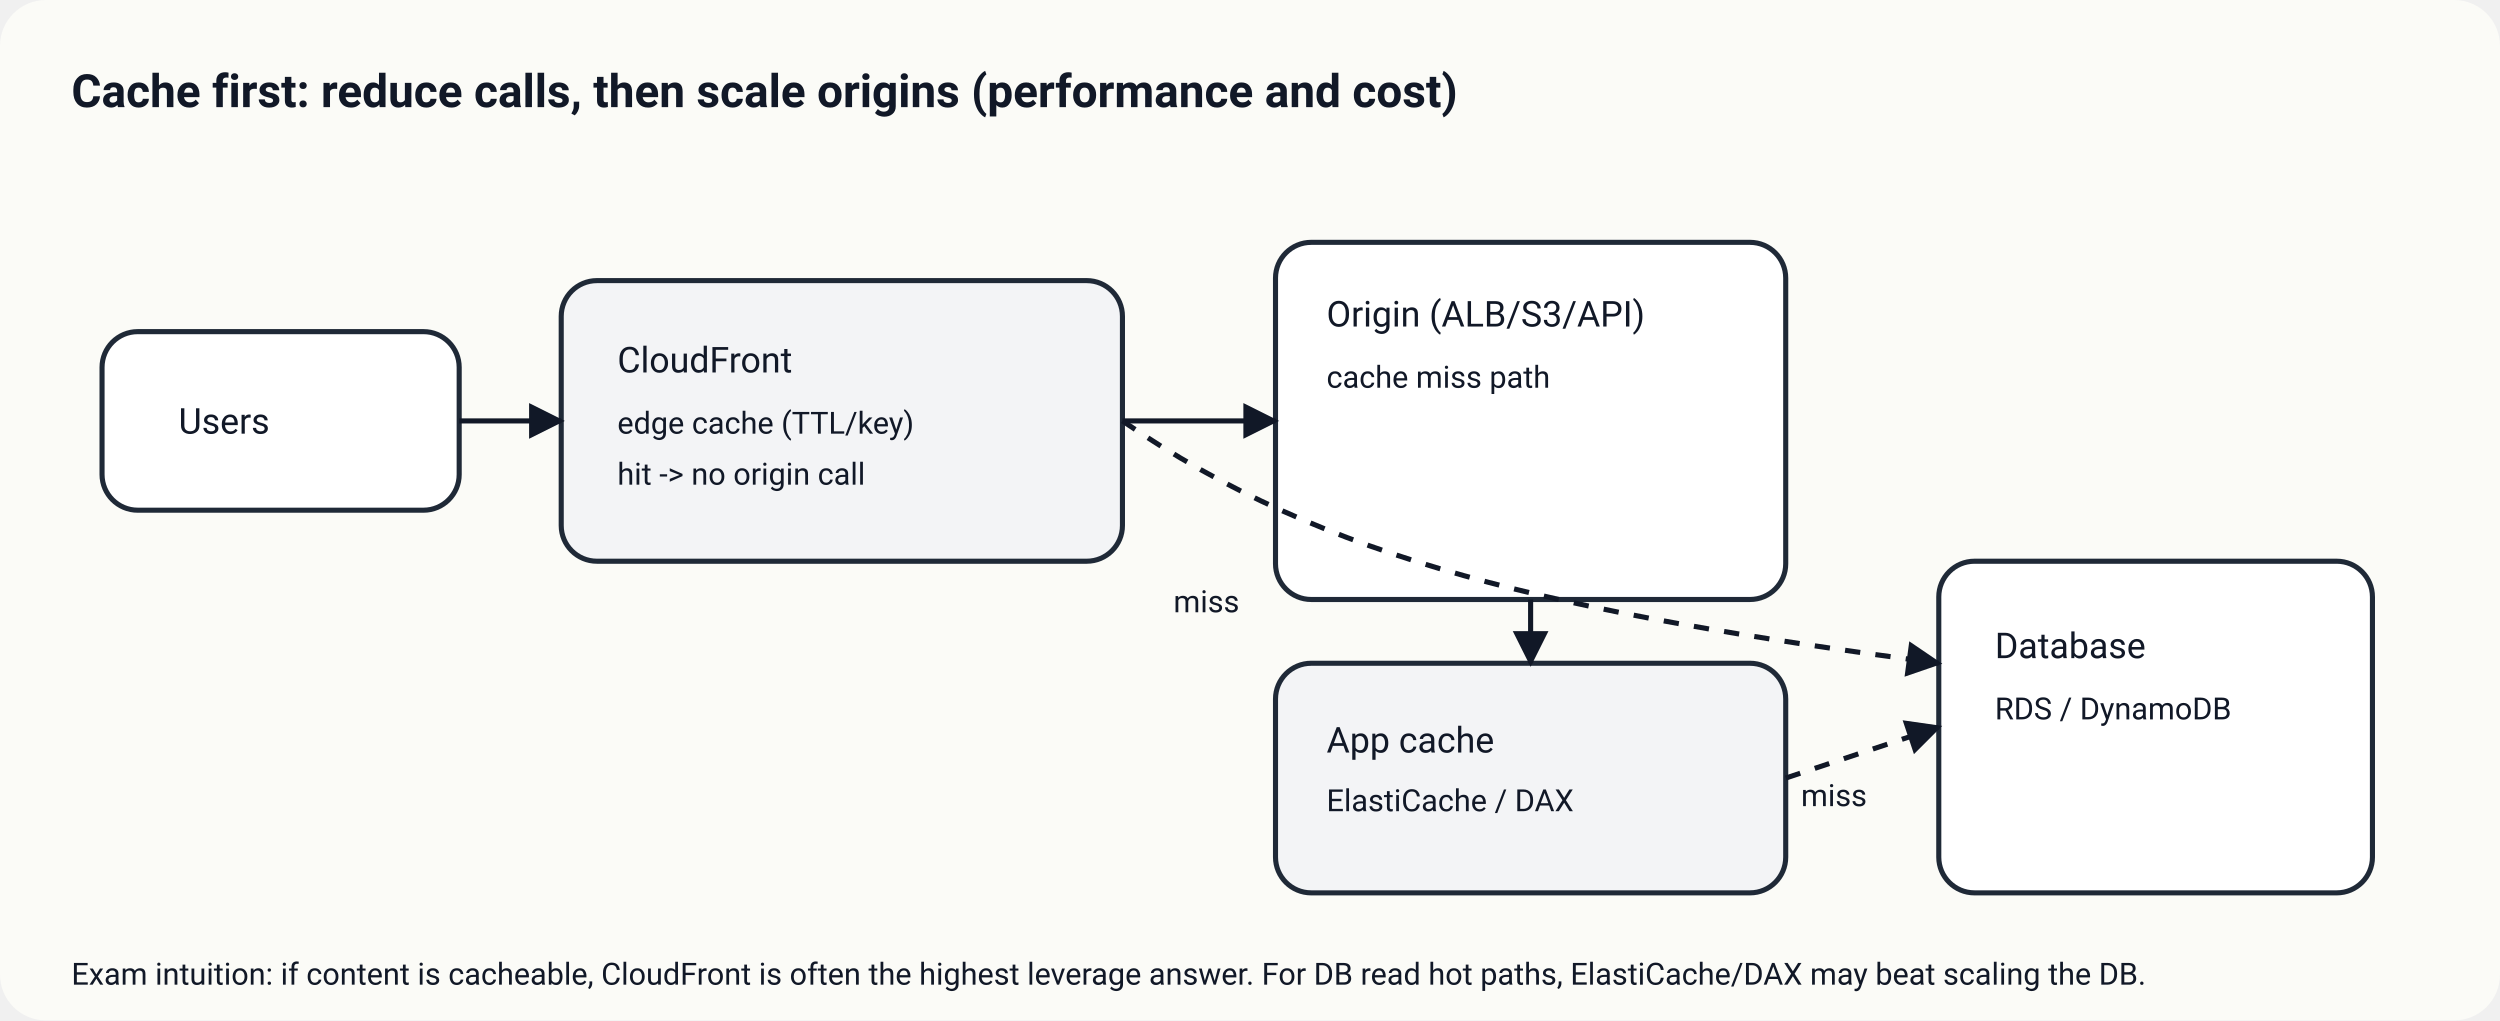
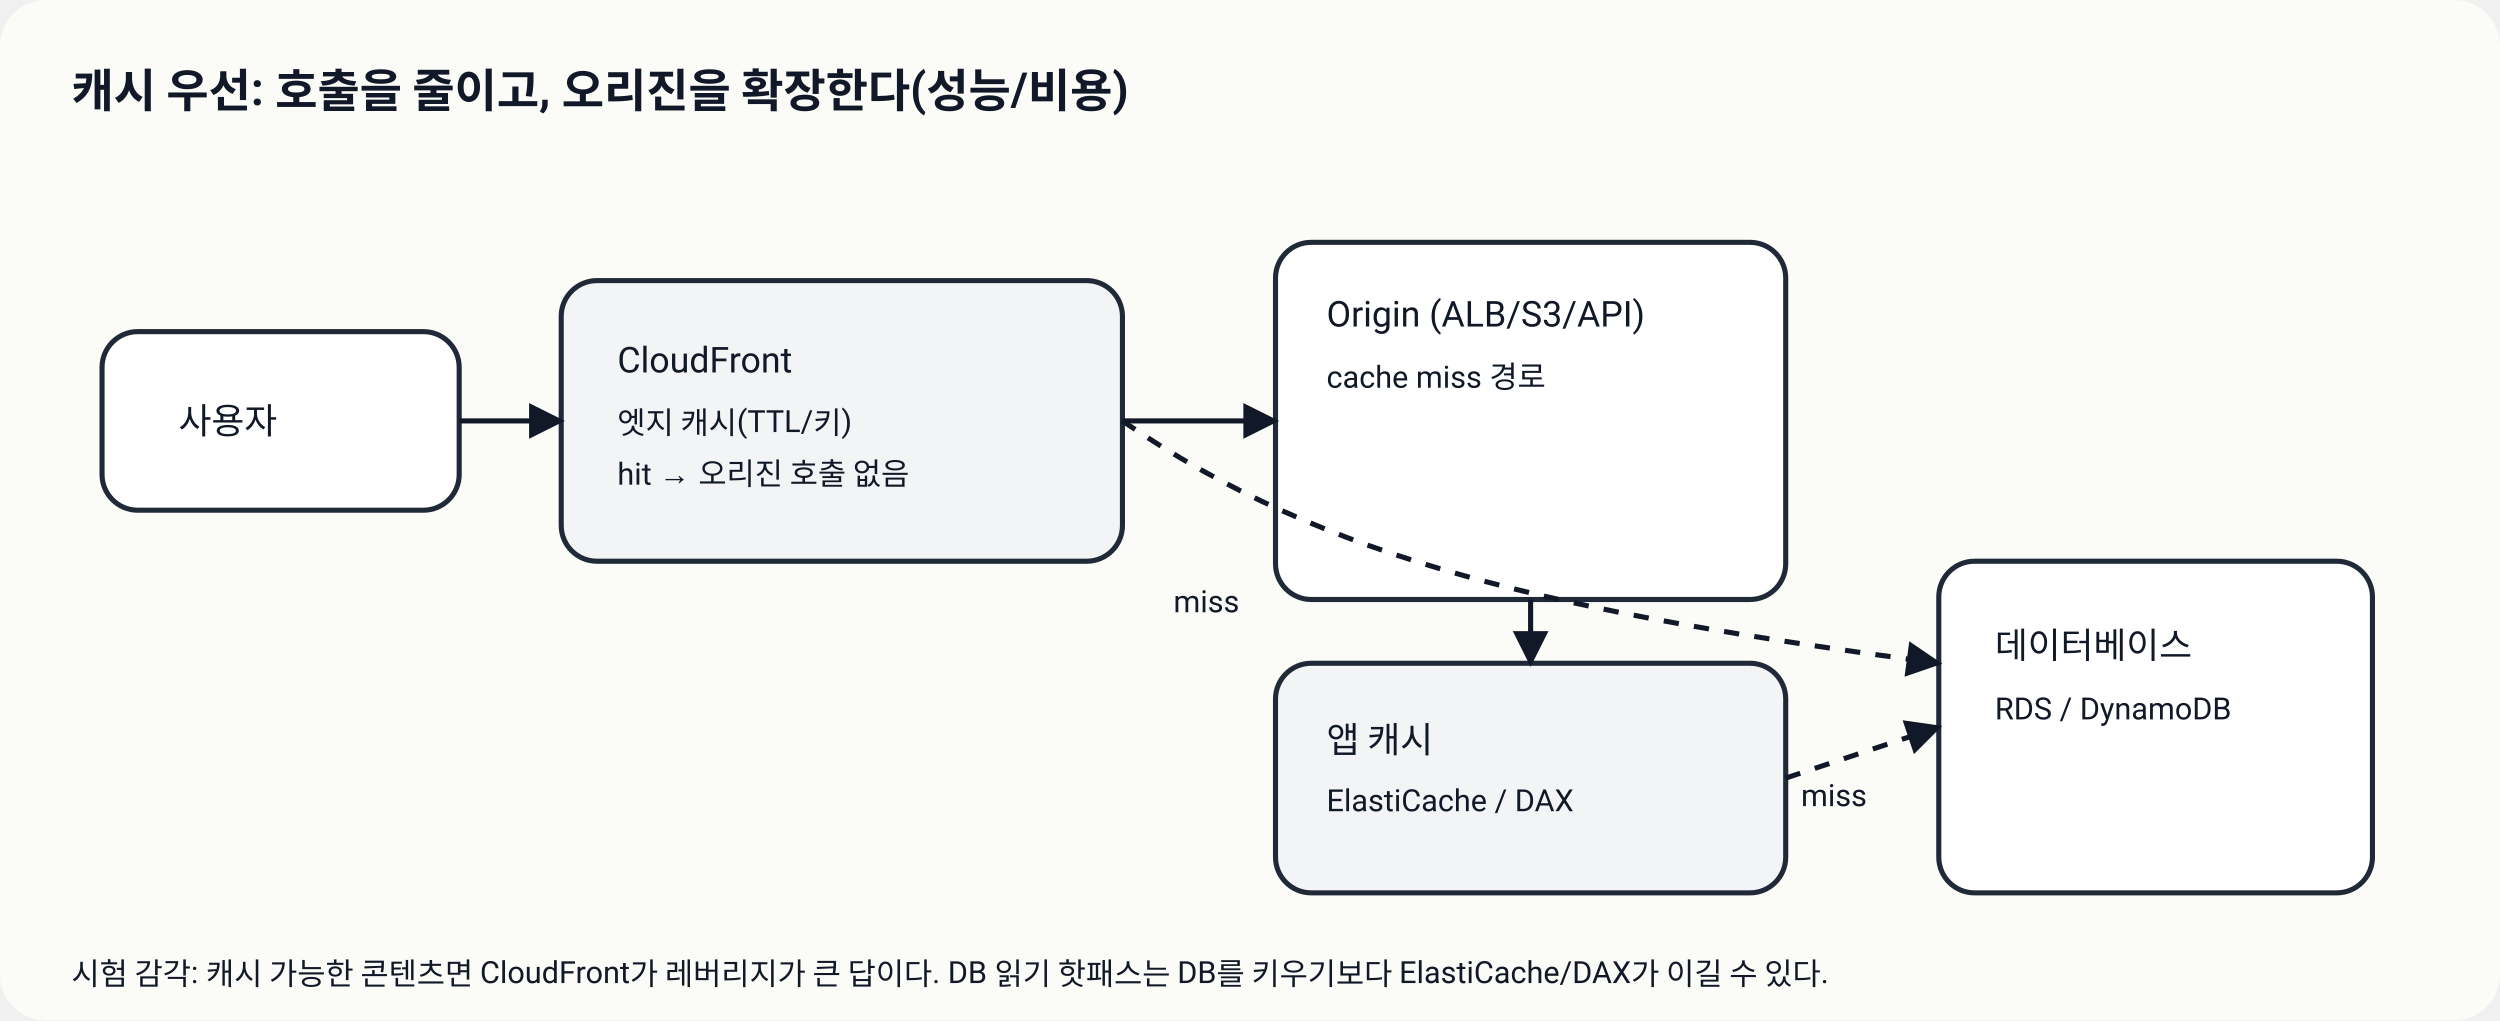
- <svg xmlns="http://www.w3.org/2000/svg" width="980" height="400" viewBox="0 0 980 400" role="img" aria-label="Caching layers: CloudFront, application cache, database">
+ <svg xmlns="http://www.w3.org/2000/svg" width="980" height="400" viewBox="0 0 980 400" role="img" aria-label="캐시 계층: CloudFront, 앱 캐시, 데이터베이스">
  <defs>
    <style>
      .bg { fill: #fbfbf7; }
      .box { fill: #ffffff; stroke: #1f2937; stroke-width: 2; }
      .muted { fill: #f3f4f6; stroke: #1f2937; stroke-width: 2; }
      .title { font: 700 18px ui-sans-serif, system-ui, -apple-system, Segoe UI, Roboto, Arial; fill: #111827; }
      .text { font: 14px ui-sans-serif, system-ui, -apple-system, Segoe UI, Roboto, Arial; fill: #111827; }
      .small { font: 12px ui-sans-serif, system-ui, -apple-system, Segoe UI, Roboto, Arial; fill: #111827; }
      .arrow { stroke: #111827; stroke-width: 2; fill: none; marker-end: url(#m); }
      .dash { stroke-dasharray: 6 6; }
    </style>
    <marker id="m" viewBox="0 0 10 10" refX="9" refY="5" markerWidth="7" markerHeight="7" orient="auto-start-reverse">
      <path d="M 0 0 L 10 5 L 0 10 z" fill="#111827" />
    </marker>
  </defs>
  <rect class="bg" x="0" y="0" width="980" height="400" rx="18" />
-   <text class="title" x="28" y="42">Cache first: reduce calls, then scale origins (performance and cost)</text>
+   <text class="title" x="28" y="42">캐시 우선: 호출을 줄이고, 오리진을 확장한다(성능/비용)</text>
  <rect class="box" x="40" y="130" width="140" height="70" rx="14" />
-   <text class="text" x="70" y="170">Users</text>
+   <text class="text" x="70" y="170">사용자</text>
  <rect class="muted" x="220" y="110" width="220" height="110" rx="14" />
  <text class="text" x="242" y="146">CloudFront</text>
-   <text class="small" x="242" y="170">edge cache (TTL/key)</text>
-   <text class="small" x="242" y="190">hit -&gt; no origin call</text>
+   <text class="small" x="242" y="170">엣지 캐시(TTL/키)</text>
+   <text class="small" x="242" y="190">hit → 오리진 호출 없음</text>
  <rect class="box" x="500" y="95" width="200" height="140" rx="14" />
  <text class="text" x="520" y="128">Origin (ALB/S3/API)</text>
-   <text class="small" x="520" y="152">cache miss path</text>
+   <text class="small" x="520" y="152">cache miss 경로</text>
  <rect class="muted" x="500" y="260" width="200" height="90" rx="14" />
-   <text class="text" x="520" y="295">App cache</text>
+   <text class="text" x="520" y="295">앱 캐시</text>
  <text class="small" x="520" y="318">ElastiCache / DAX</text>
  <rect class="box" x="760" y="220" width="170" height="130" rx="14" />
-   <text class="text" x="782" y="258">Database</text>
+   <text class="text" x="782" y="258">데이터베이스</text>
  <text class="small" x="782" y="282">RDS / DynamoDB</text>
  <path class="arrow" d="M 180 165 L 220 165" />
  <path class="arrow" d="M 440 165 L 500 165" />
  <path class="arrow dash" d="M 440 165 C 520 220, 610 240, 760 260" />
  <text class="small" x="460" y="240">miss</text>
  <path class="arrow" d="M 600 235 L 600 260" />
  <path class="arrow dash" d="M 700 305 L 760 285" />
  <text class="small" x="706" y="316">miss</text>
-   <text class="small" x="28" y="386">Exam intuition: if content is cacheable, CloudFront is often the highest leverage answer. For DB read hot paths, ElastiCache/DAX may beat scaling the DB.</text>
+   <text class="small" x="28" y="386">시험 감각: 캐시 가능한 콘텐츠면 CloudFront가 레버리지가 큰 답이다. DB 읽기 핫패스는 DB를 키우기보다 ElastiCache/DAX가 이길 수 있다.</text>
</svg>
